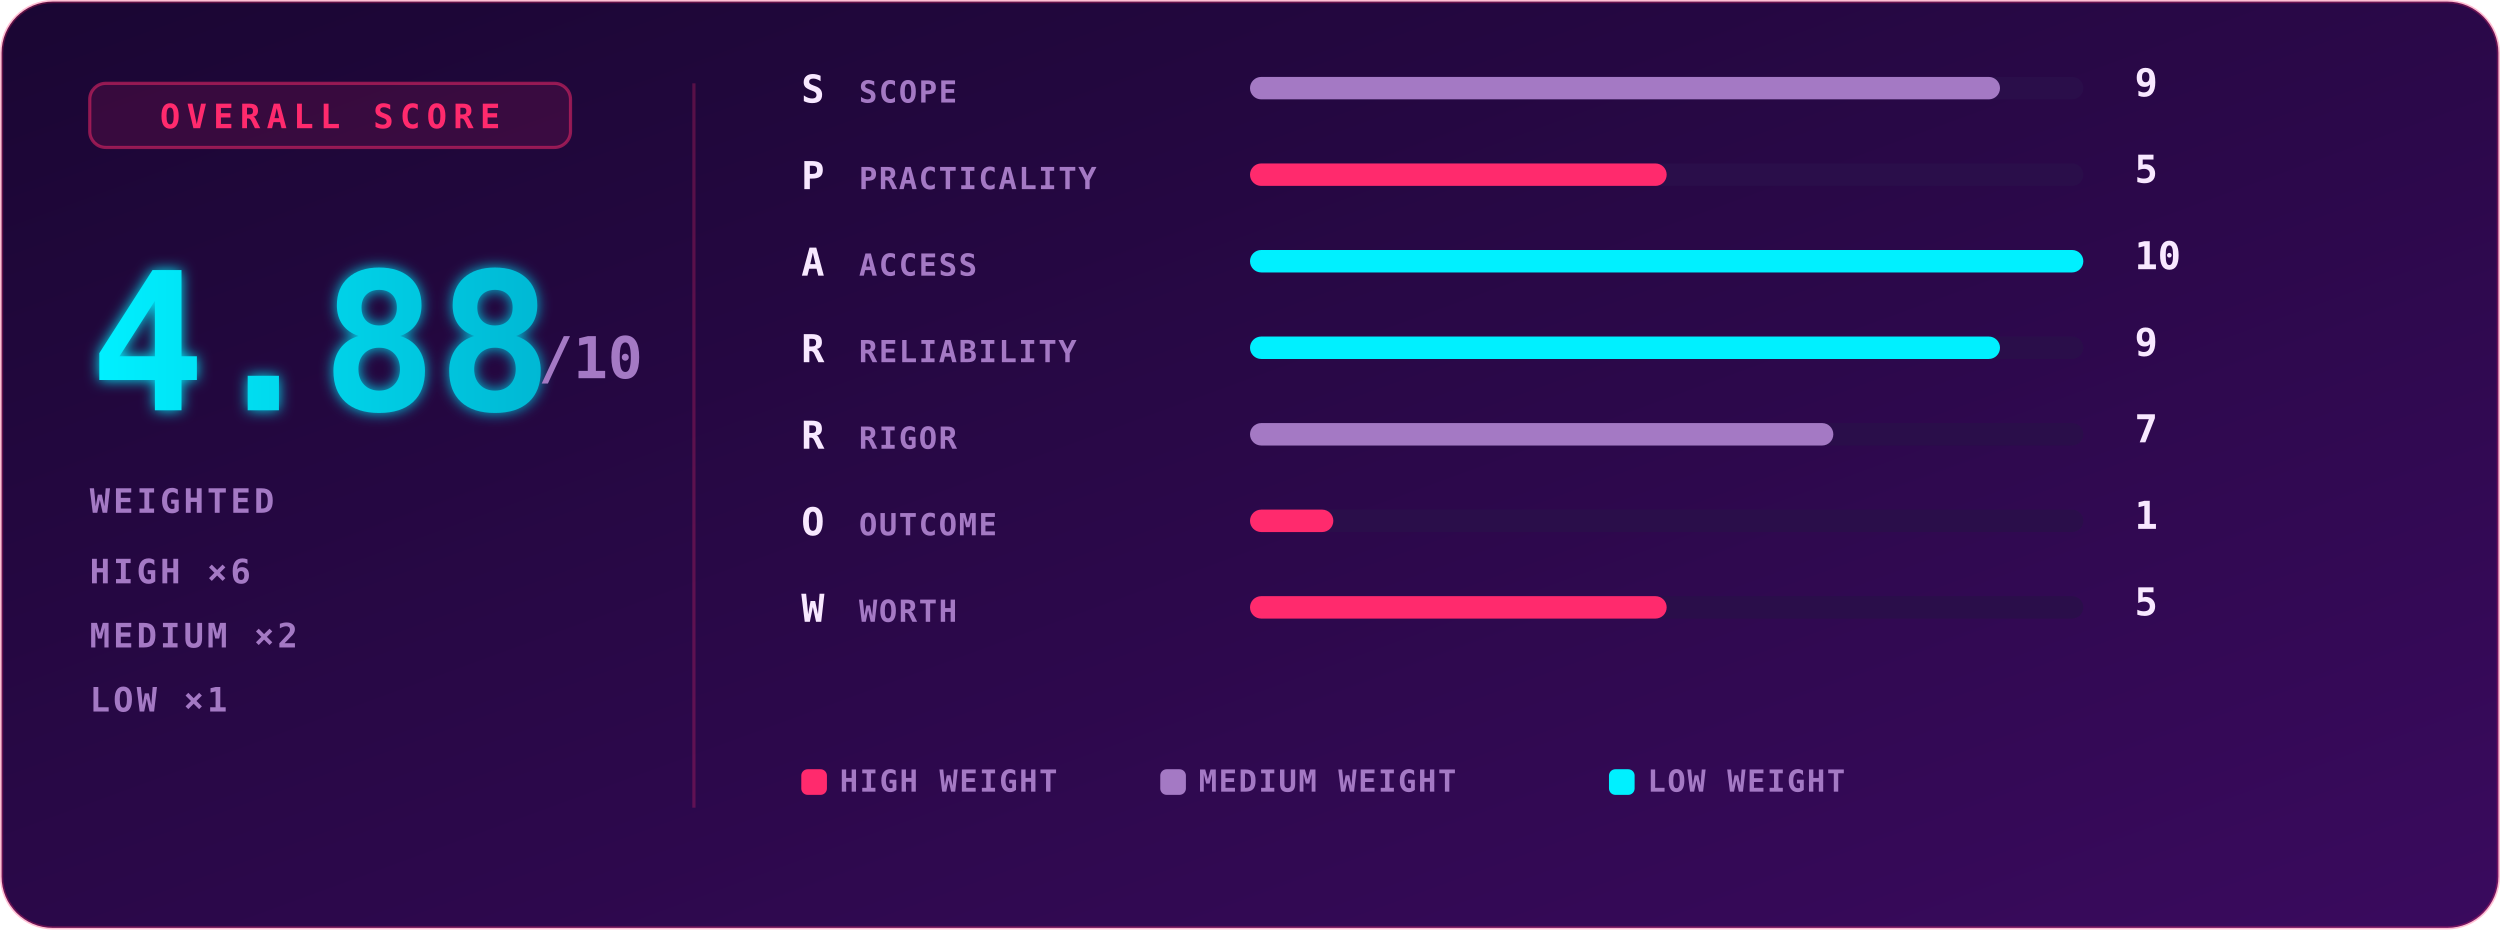
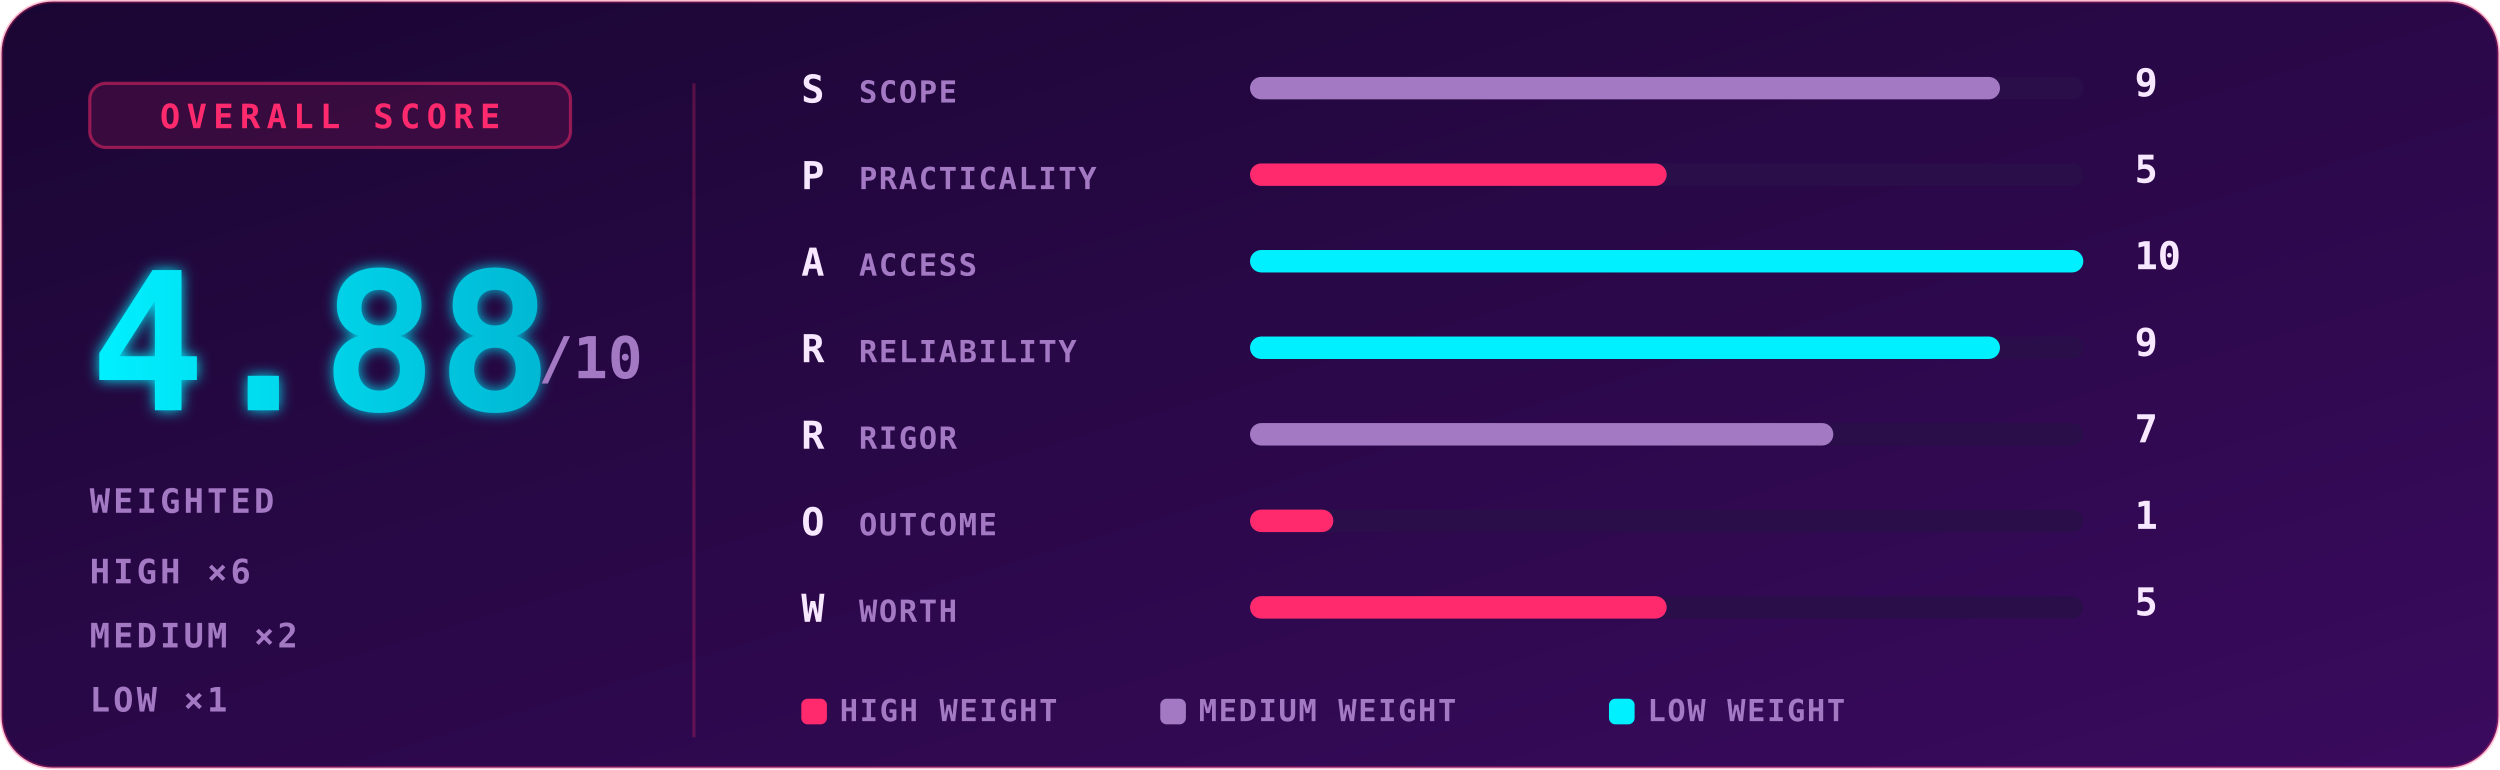
- <svg xmlns="http://www.w3.org/2000/svg" viewBox="0 0 780 290" width="780" height="290" role="img" aria-label="SEC0 SPARROW scorecard, overall 4.88 out of 10">
+ <svg xmlns="http://www.w3.org/2000/svg" viewBox="0 0 780 240" width="780" height="240" role="img" aria-label="SEC0 SPARROW scorecard, overall 4.88 out of 10">
  <defs>
    <linearGradient id="bg" x1="0" y1="0" x2="1" y2="1">
      <stop offset="0%" stop-color="#1a0633" />
      <stop offset="100%" stop-color="#3a0a5e" />
    </linearGradient>
    <linearGradient id="scoreGrad" x1="0" y1="0" x2="1" y2="0">
      <stop offset="0%" stop-color="#00F0FF" />
      <stop offset="100%" stop-color="#00B8D4" />
    </linearGradient>
    <filter id="glow" x="-40%" y="-40%" width="180%" height="180%">
      <feGaussianBlur stdDeviation="2.2" result="b" />
      <feMerge>
        <feMergeNode in="b" />
        <feMergeNode in="SourceGraphic" />
      </feMerge>
    </filter>
  </defs>
  <style>
    text{font-family:ui-monospace,'SF Mono',Menlo,'Cascadia Code',Consolas,monospace}
    .lbl{fill:#F8E8FF;font-size:12px;font-weight:600}
    .dim{fill:#A479C4;font-size:9.5px;font-weight:600;letter-spacing:0.5px}
    .val{fill:#F8E8FF;font-size:12px;font-weight:700}
    .tier{fill:#A479C4;font-size:10.5px;font-weight:700;letter-spacing:1px}
  </style>
-   <rect x="0.5" y="0.5" width="779" height="289" rx="16" fill="url(#bg)" stroke="#FF2A6D" stroke-opacity="0.30" />
+   <rect x="0.5" y="0.5" width="779" height="239" rx="16" fill="url(#bg)" stroke="#FF2A6D" stroke-opacity="0.30" />
  <g transform="translate(28,0)">
    <rect x="0" y="26" width="150" height="20" rx="5" fill="#FF2A6D" fill-opacity="0.12" stroke="#FF2A6D" stroke-opacity="0.5" />
    <text x="75" y="40" fill="#FF2A6D" font-size="10.5" font-weight="700" letter-spacing="2" text-anchor="middle">OVERALL SCORE</text>
    <text x="0" y="128" fill="url(#scoreGrad)" font-size="60" font-weight="700" filter="url(#glow)">4.88</text>
    <text x="140" y="118" fill="#A479C4" font-size="18" font-weight="700">/10</text>
    <text x="0" y="160" class="tier">WEIGHTED</text>
    <text x="0" y="182" class="tier">HIGH ×6</text>
    <text x="0" y="202" class="tier">MEDIUM ×2</text>
    <text x="0" y="222" class="tier">LOW ×1</text>
  </g>
-   <rect x="216" y="26" width="1" height="226" fill="#FF2A6D" opacity="0.25" />
+   <rect x="216" y="26" width="1" height="204" fill="#FF2A6D" opacity="0.25" />
  <g transform="translate(250,20)">
    <g transform="translate(0,0)">
      <text x="0" y="12" class="lbl">S</text>
      <text x="18" y="12" class="dim">SCOPE</text>
      <rect x="140" y="4" width="260" height="7" rx="3.5" fill="#2a0e4a" />
      <rect x="140" y="4" width="234" height="7" rx="3.5" fill="#A479C4" />
      <text x="416" y="10" class="val">9</text>
    </g>
    <g transform="translate(0,27)">
      <text x="0" y="12" class="lbl">P</text>
      <text x="18" y="12" class="dim">PRACTICALITY</text>
      <rect x="140" y="4" width="260" height="7" rx="3.5" fill="#2a0e4a" />
      <rect x="140" y="4" width="130" height="7" rx="3.5" fill="#FF2A6D" />
      <text x="416" y="10" class="val">5</text>
    </g>
    <g transform="translate(0,54)">
      <text x="0" y="12" class="lbl">A</text>
      <text x="18" y="12" class="dim">ACCESS</text>
      <rect x="140" y="4" width="260" height="7" rx="3.5" fill="#2a0e4a" />
      <rect x="140" y="4" width="260" height="7" rx="3.5" fill="#00F0FF" />
      <text x="416" y="10" class="val">10</text>
    </g>
    <g transform="translate(0,81)">
      <text x="0" y="12" class="lbl">R</text>
      <text x="18" y="12" class="dim">RELIABILITY</text>
      <rect x="140" y="4" width="260" height="7" rx="3.5" fill="#2a0e4a" />
      <rect x="140" y="4" width="234" height="7" rx="3.5" fill="#00F0FF" />
      <text x="416" y="10" class="val">9</text>
    </g>
    <g transform="translate(0,108)">
      <text x="0" y="12" class="lbl">R</text>
      <text x="18" y="12" class="dim">RIGOR</text>
      <rect x="140" y="4" width="260" height="7" rx="3.5" fill="#2a0e4a" />
      <rect x="140" y="4" width="182" height="7" rx="3.5" fill="#A479C4" />
      <text x="416" y="10" class="val">7</text>
    </g>
    <g transform="translate(0,135)">
      <text x="0" y="12" class="lbl">O</text>
      <text x="18" y="12" class="dim">OUTCOME</text>
      <rect x="140" y="4" width="260" height="7" rx="3.5" fill="#2a0e4a" />
      <rect x="140" y="4" width="26" height="7" rx="3.5" fill="#FF2A6D" />
      <text x="416" y="10" class="val">1</text>
    </g>
    <g transform="translate(0,162)">
      <text x="0" y="12" class="lbl">W</text>
      <text x="18" y="12" class="dim">WORTH</text>
      <rect x="140" y="4" width="260" height="7" rx="3.5" fill="#2a0e4a" />
      <rect x="140" y="4" width="130" height="7" rx="3.5" fill="#FF2A6D" />
      <text x="416" y="10" class="val">5</text>
    </g>
  </g>
-   <g transform="translate(250,246)">
+   <g transform="translate(250,224)">
    <rect x="0" y="-6" width="8" height="8" rx="2" fill="#FF2A6D" />
    <text x="12" y="1" class="dim">HIGH WEIGHT</text>
    <rect x="112" y="-6" width="8" height="8" rx="2" fill="#A479C4" />
    <text x="124" y="1" class="dim">MEDIUM WEIGHT</text>
    <rect x="252" y="-6" width="8" height="8" rx="2" fill="#00F0FF" />
    <text x="264" y="1" class="dim">LOW WEIGHT</text>
  </g>
</svg>
